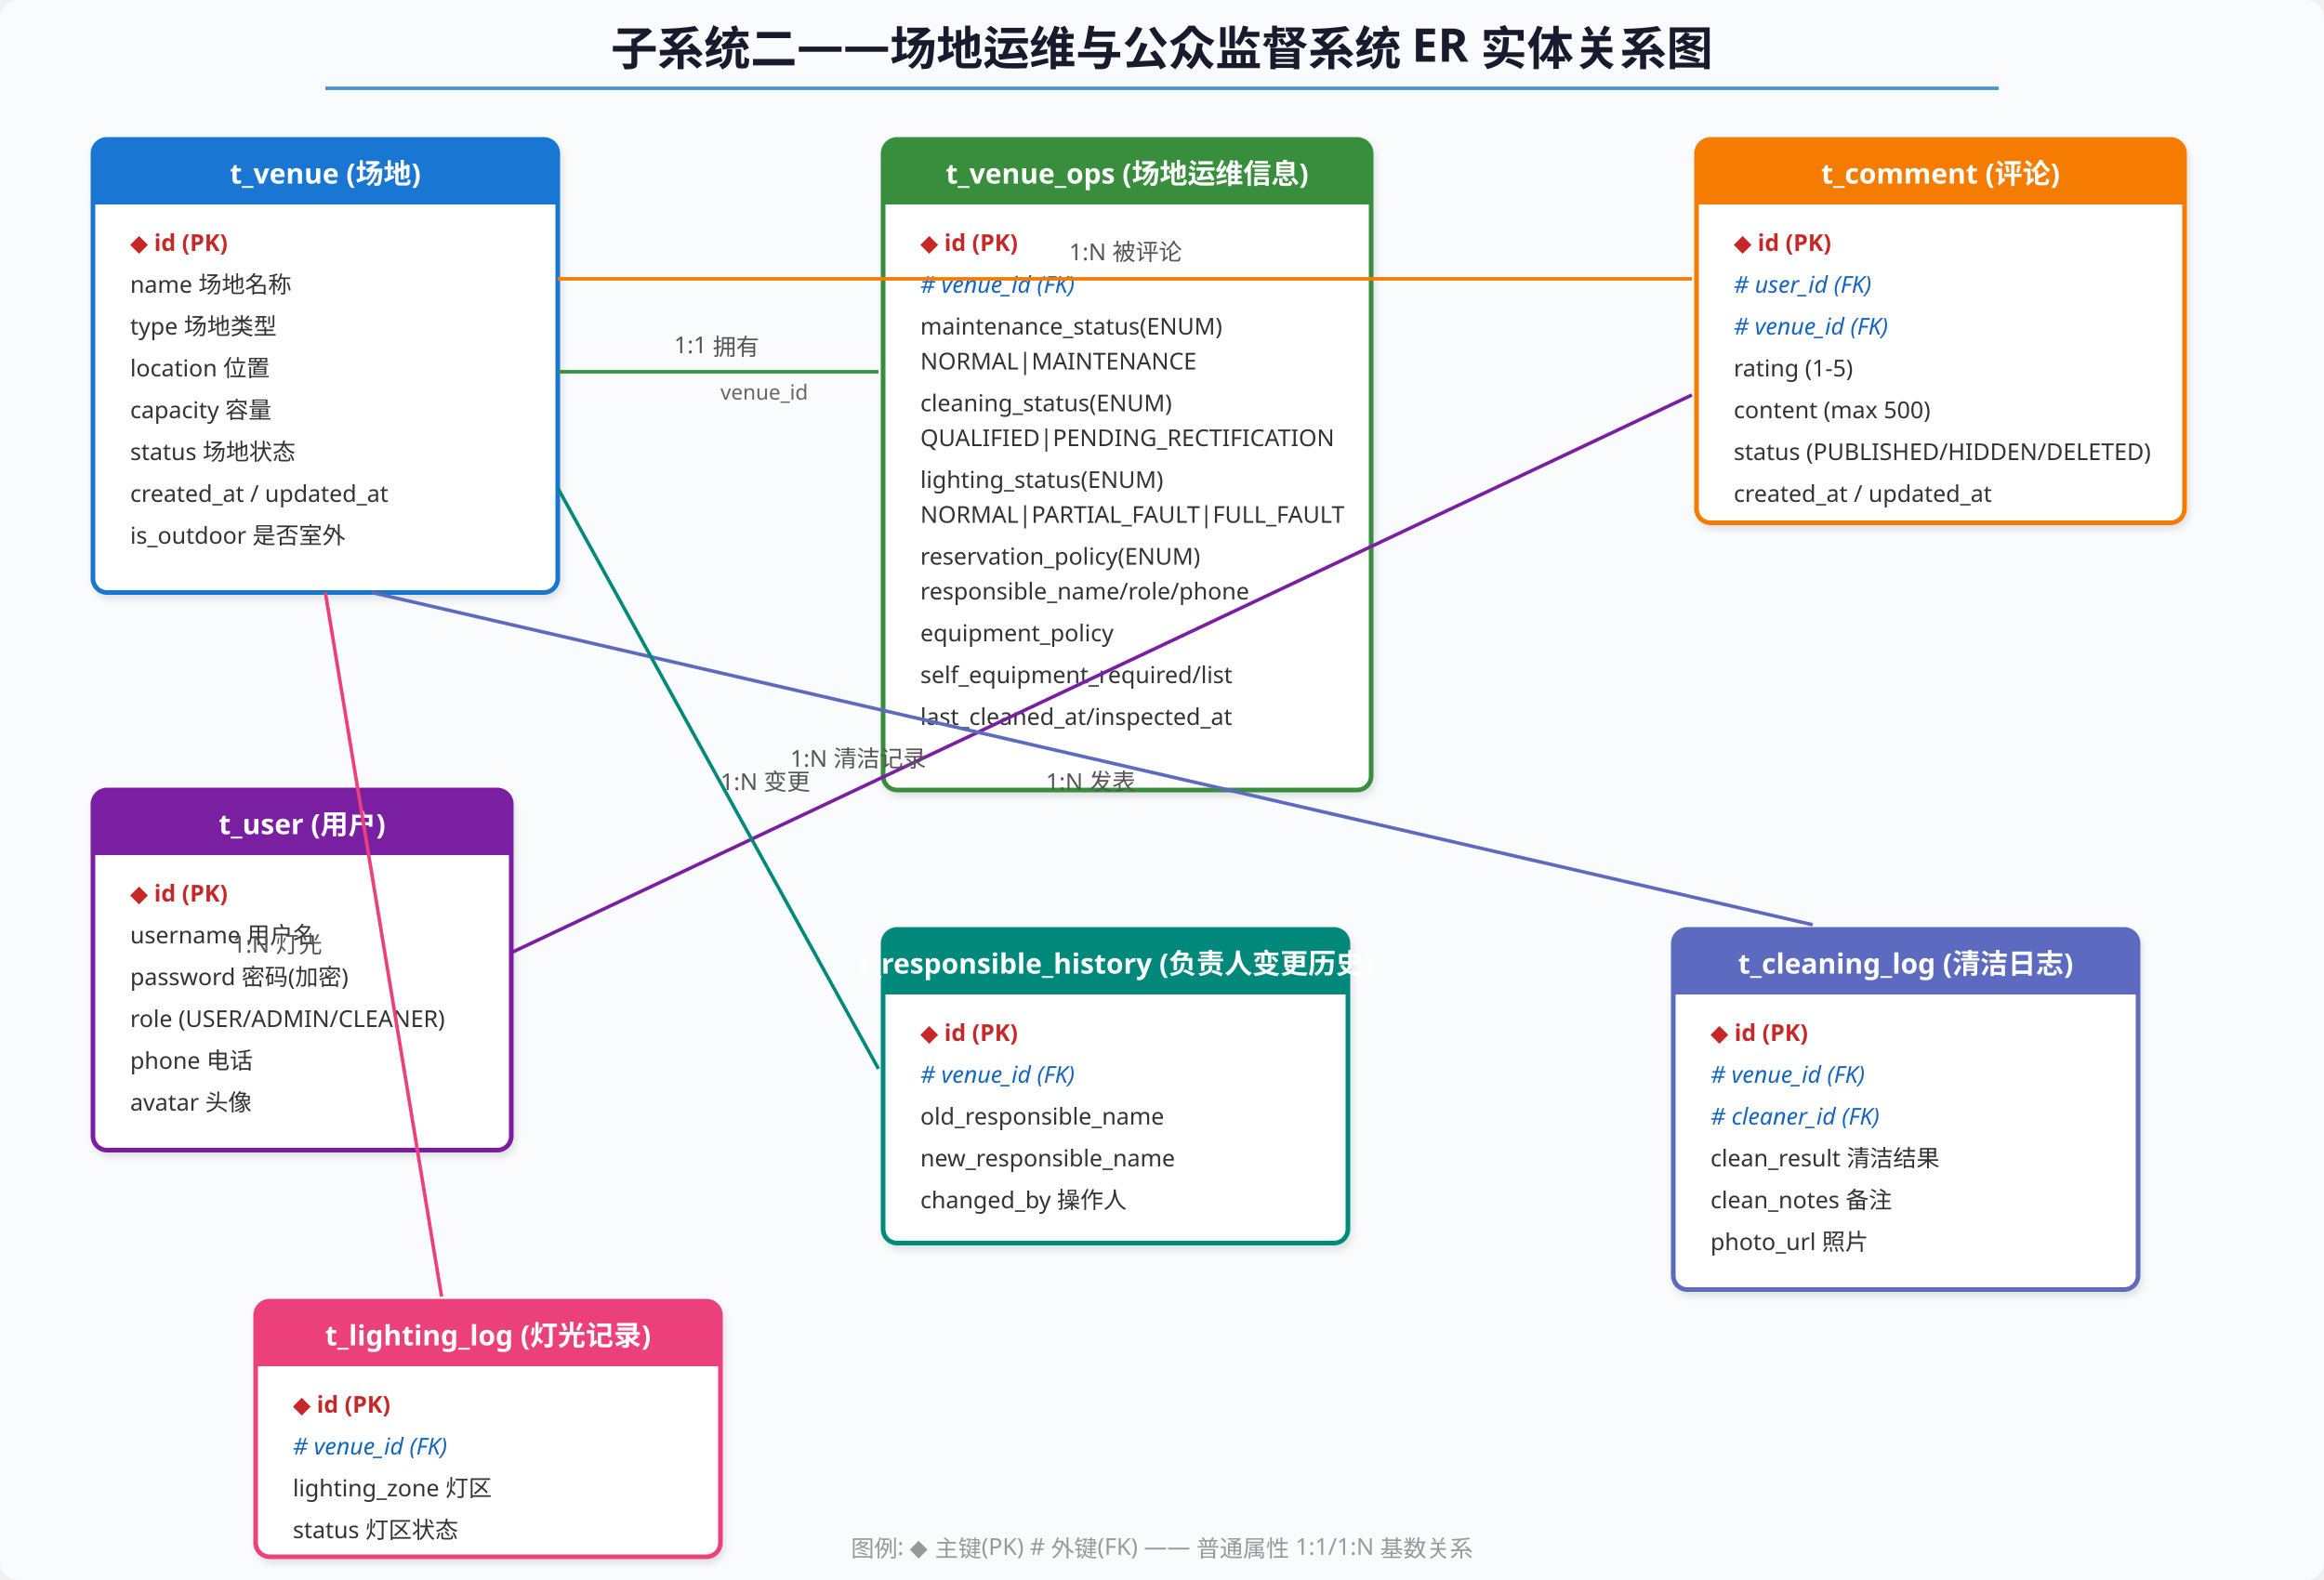
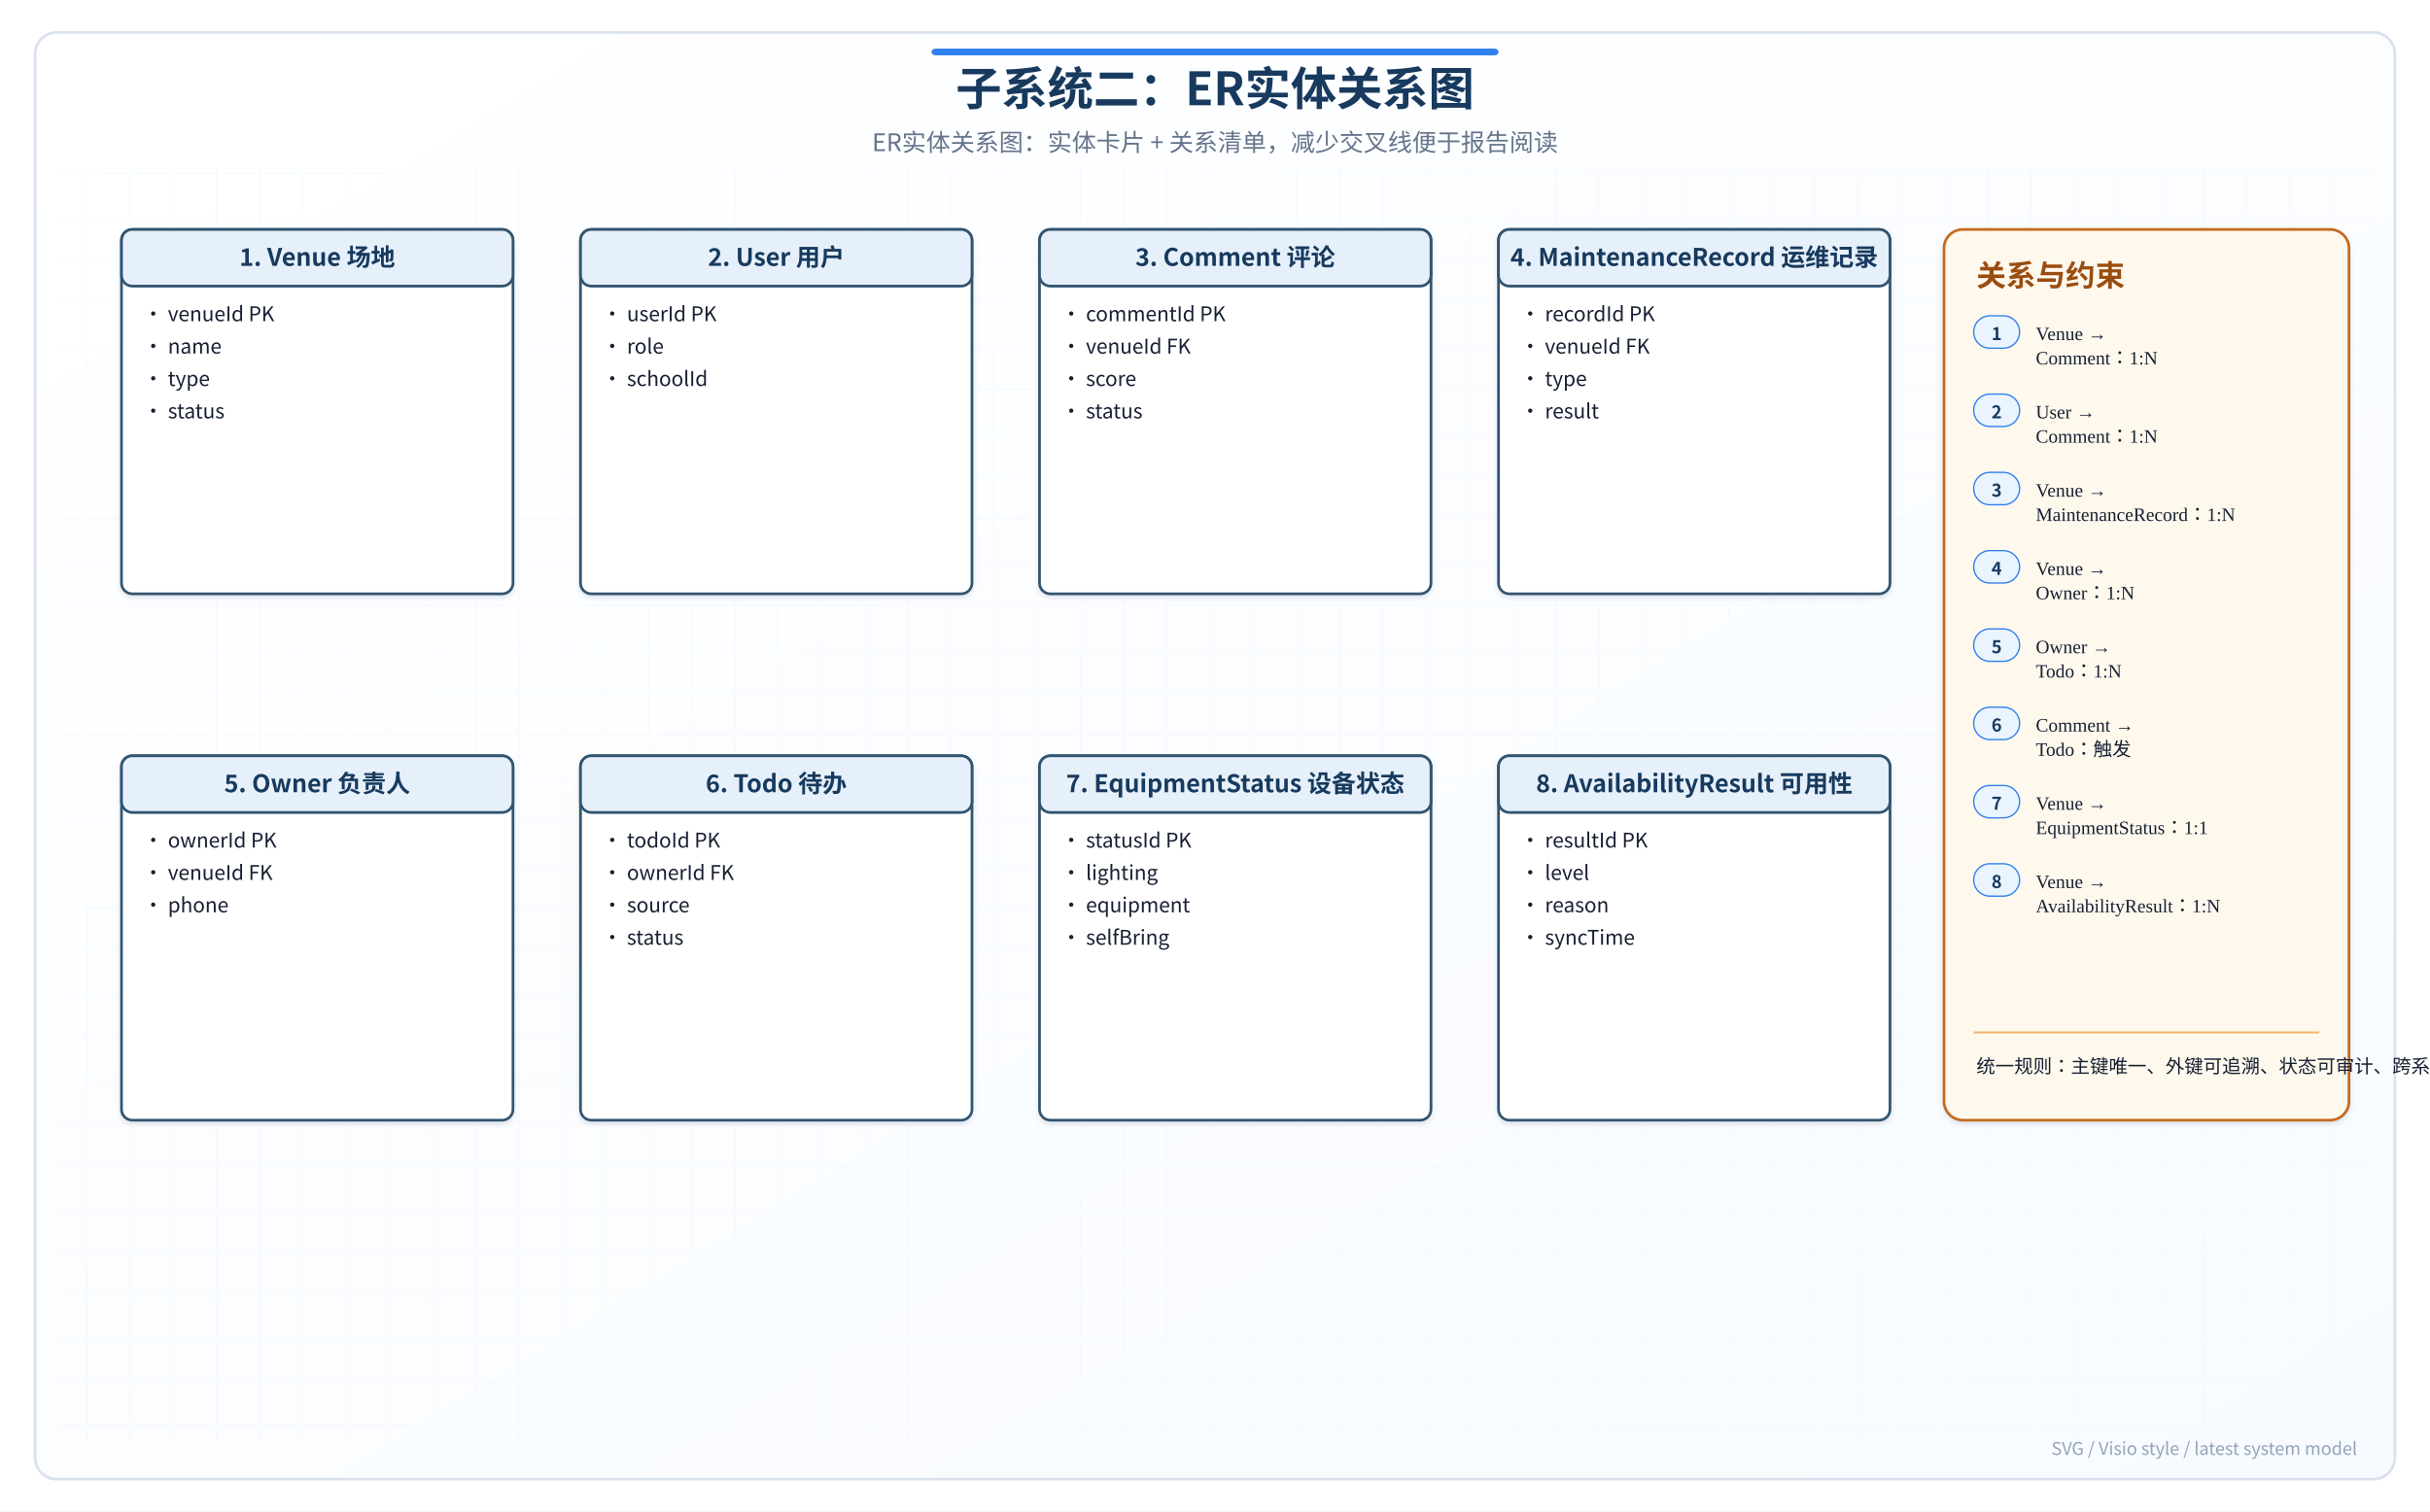
- <svg xmlns="http://www.w3.org/2000/svg" viewBox="0 0 1000 680" width="1000" height="680">
+ <svg xmlns="http://www.w3.org/2000/svg" width="1800" height="1120" viewBox="0 0 1800 1120">
  <defs>
-     <style>
-       text { font-family: "Microsoft YaHei", "SimHei", sans-serif; }
-       .title { font-size: 20px; font-weight: bold; fill: #1a1a2e; }
-       .entity-title { font-size: 12px; font-weight: bold; fill: #fff; }
-       .attr { font-size: 10px; fill: #333; }
-       .pk { font-size: 10px; fill: #C62828; font-weight: bold; }
-       .fk { font-size: 10px; fill: #1565C0; font-style: italic; }
-       .rel-label { font-size: 10px; fill: #555; }
-     </style>
-     <filter id="shadow">
-       <feDropShadow dx="1" dy="2" stdDeviation="1.5" flood-opacity="0.1" />
+     <linearGradient id="paper" x1="0" y1="0" x2="1" y2="1">
+       <stop offset="0" stop-color="#FFFFFF" />
+       <stop offset="1" stop-color="#F7FBFF" />
+     </linearGradient>
+     <pattern id="grid" width="32" height="32" patternUnits="userSpaceOnUse">
+       <path d="M32 0H0V32" fill="none" stroke="#EEF4FA" stroke-width="1" />
+     </pattern>
+     <marker id="arrow" markerWidth="12" markerHeight="12" refX="10" refY="6" orient="auto" markerUnits="strokeWidth">
+       <path d="M2,2 L10,6 L2,10 Z" fill="#375A7F" />
+     </marker>
+     <marker id="arrow-orange" markerWidth="12" markerHeight="12" refX="10" refY="6" orient="auto" markerUnits="strokeWidth">
+       <path d="M2,2 L10,6 L2,10 Z" fill="#C56A1A" />
+     </marker>
+     <filter id="shadow" x="-8%" y="-8%" width="116%" height="116%">
+       <feDropShadow dx="0" dy="2" stdDeviation="2" flood-color="#94A3B8" flood-opacity=".28" />
    </filter>
  </defs>
-   <rect width="1000" height="680" fill="#FAFBFC" rx="8" />
-   <text x="500" y="28" text-anchor="middle" class="title">子系统二——场地运维与公众监督系统 ER 实体关系图</text>
-   <line x1="140" y1="38" x2="860" y2="38" stroke="#4A90D9" stroke-width="1.5" />
-   <rect x="40" y="60" width="200" height="195" rx="6" fill="#fff" stroke="#1976D2" stroke-width="2" filter="url(#shadow)" />
-   <rect x="40" y="60" width="200" height="28" rx="6" fill="#1976D2" />
-   <rect x="40" y="78" width="200" height="10" fill="#1976D2" />
-   <text x="140" y="79" text-anchor="middle" class="entity-title">t_venue (场地)</text>
-   <text x="56" y="108" class="pk">◆ id (PK)</text>
-   <text x="56" y="126" class="attr">  name 场地名称</text>
-   <text x="56" y="144" class="attr">  type 场地类型</text>
-   <text x="56" y="162" class="attr">  location 位置</text>
-   <text x="56" y="180" class="attr">  capacity 容量</text>
-   <text x="56" y="198" class="attr">  status 场地状态</text>
-   <text x="56" y="216" class="attr">  created_at / updated_at</text>
-   <text x="56" y="234" class="attr">  is_outdoor 是否室外</text>
-   <rect x="380" y="60" width="210" height="280" rx="6" fill="#fff" stroke="#388E3C" stroke-width="2" filter="url(#shadow)" />
-   <rect x="380" y="60" width="210" height="28" rx="6" fill="#388E3C" />
-   <rect x="380" y="78" width="210" height="10" fill="#388E3C" />
-   <text x="485" y="79" text-anchor="middle" class="entity-title">t_venue_ops (场地运维信息)</text>
-   <text x="396" y="108" class="pk">◆ id (PK)</text>
-   <text x="396" y="126" class="fk"># venue_id (FK)</text>
-   <text x="396" y="144" class="attr">  maintenance_status(ENUM)</text>
-   <text x="396" y="159" class="attr">    NORMAL|MAINTENANCE</text>
-   <text x="396" y="177" class="attr">  cleaning_status(ENUM)</text>
-   <text x="396" y="192" class="attr">    QUALIFIED|PENDING_RECTIFICATION</text>
-   <text x="396" y="210" class="attr">  lighting_status(ENUM)</text>
-   <text x="396" y="225" class="attr">    NORMAL|PARTIAL_FAULT|FULL_FAULT</text>
-   <text x="396" y="243" class="attr">  reservation_policy(ENUM)</text>
-   <text x="396" y="258" class="attr">  responsible_name/role/phone</text>
-   <text x="396" y="276" class="attr">  equipment_policy</text>
-   <text x="396" y="294" class="attr">  self_equipment_required/list</text>
-   <text x="396" y="312" class="attr">  last_cleaned_at/inspected_at</text>
-   <rect x="730" y="60" width="210" height="165" rx="6" fill="#fff" stroke="#F57C00" stroke-width="2" filter="url(#shadow)" />
-   <rect x="730" y="60" width="210" height="28" rx="6" fill="#F57C00" />
-   <rect x="730" y="78" width="210" height="10" fill="#F57C00" />
-   <text x="835" y="79" text-anchor="middle" class="entity-title">t_comment (评论)</text>
-   <text x="746" y="108" class="pk">◆ id (PK)</text>
-   <text x="746" y="126" class="fk"># user_id (FK)</text>
-   <text x="746" y="144" class="fk"># venue_id (FK)</text>
-   <text x="746" y="162" class="attr">  rating (1-5)</text>
-   <text x="746" y="180" class="attr">  content (max 500)</text>
-   <text x="746" y="198" class="attr">  status (PUBLISHED/HIDDEN/DELETED)</text>
-   <text x="746" y="216" class="attr">  created_at / updated_at</text>
-   <rect x="40" y="340" width="180" height="155" rx="6" fill="#fff" stroke="#7B1FA2" stroke-width="2" filter="url(#shadow)" />
-   <rect x="40" y="340" width="180" height="28" rx="6" fill="#7B1FA2" />
-   <rect x="40" y="358" width="180" height="10" fill="#7B1FA2" />
-   <text x="130" y="359" text-anchor="middle" class="entity-title">t_user (用户)</text>
-   <text x="56" y="388" class="pk">◆ id (PK)</text>
-   <text x="56" y="406" class="attr">  username 用户名</text>
-   <text x="56" y="424" class="attr">  password 密码(加密)</text>
-   <text x="56" y="442" class="attr">  role (USER/ADMIN/CLEANER)</text>
-   <text x="56" y="460" class="attr">  phone 电话</text>
-   <text x="56" y="478" class="attr">  avatar 头像</text>
-   <rect x="380" y="400" width="200" height="135" rx="6" fill="#fff" stroke="#00897B" stroke-width="2" filter="url(#shadow)" />
-   <rect x="380" y="400" width="200" height="28" rx="6" fill="#00897B" />
-   <rect x="380" y="418" width="200" height="10" fill="#00897B" />
-   <text x="480" y="419" text-anchor="middle" class="entity-title">t_responsible_history (负责人变更历史)</text>
-   <text x="396" y="448" class="pk">◆ id (PK)</text>
-   <text x="396" y="466" class="fk"># venue_id (FK)</text>
-   <text x="396" y="484" class="attr">  old_responsible_name</text>
-   <text x="396" y="502" class="attr">  new_responsible_name</text>
-   <text x="396" y="520" class="attr">  changed_by 操作人</text>
-   <rect x="720" y="400" width="200" height="155" rx="6" fill="#fff" stroke="#5C6BC0" stroke-width="2" filter="url(#shadow)" />
-   <rect x="720" y="400" width="200" height="28" rx="6" fill="#5C6BC0" />
-   <rect x="720" y="418" width="200" height="10" fill="#5C6BC0" />
-   <text x="820" y="419" text-anchor="middle" class="entity-title">t_cleaning_log (清洁日志)</text>
-   <text x="736" y="448" class="pk">◆ id (PK)</text>
-   <text x="736" y="466" class="fk"># venue_id (FK)</text>
-   <text x="736" y="484" class="fk"># cleaner_id (FK)</text>
-   <text x="736" y="502" class="attr">  clean_result 清洁结果</text>
-   <text x="736" y="520" class="attr">  clean_notes 备注</text>
-   <text x="736" y="538" class="attr">  photo_url 照片</text>
-   <rect x="110" y="560" width="200" height="110" rx="6" fill="#fff" stroke="#EC407A" stroke-width="2" filter="url(#shadow)" />
-   <rect x="110" y="560" width="200" height="28" rx="6" fill="#EC407A" />
-   <rect x="110" y="578" width="200" height="10" fill="#EC407A" />
-   <text x="210" y="579" text-anchor="middle" class="entity-title">t_lighting_log (灯光记录)</text>
-   <text x="126" y="608" class="pk">◆ id (PK)</text>
-   <text x="126" y="626" class="fk"># venue_id (FK)</text>
-   <text x="126" y="644" class="attr">  lighting_zone 灯区</text>
-   <text x="126" y="662" class="attr">  status 灯区状态</text>
-   <line x1="240" y1="160" x2="378" y2="160" stroke="#388E3C" stroke-width="1.5" />
-   <text x="290" y="152" class="rel-label">1:1 拥有</text>
-   <text x="310" y="172" font-size="9" fill="#666">venue_id</text>
-   <line x1="240" y1="120" x2="728" y2="120" stroke="#F57C00" stroke-width="1.5" />
-   <text x="460" y="112" class="rel-label">1:N 被评论</text>
-   <line x1="220" y1="410" x2="728" y2="170" stroke="#7B1FA2" stroke-width="1.5" />
-   <text x="450" y="340" class="rel-label">1:N 发表</text>
-   <line x1="160" y1="255" x2="780" y2="398" stroke="#5C6BC0" stroke-width="1.5" />
-   <text x="340" y="330" class="rel-label">1:N 清洁记录</text>
-   <line x1="140" y1="255" x2="190" y2="558" stroke="#EC407A" stroke-width="1.5" />
-   <text x="100" y="410" class="rel-label">1:N 灯光</text>
-   <line x1="240" y1="210" x2="378" y2="460" stroke="#00897B" stroke-width="1.5" />
-   <text x="310" y="340" class="rel-label">1:N 变更</text>
-   <text x="500" y="670" text-anchor="middle" font-size="10" fill="#999">图例: ◆ 主键(PK)   # 外键(FK)   —— 普通属性   1:1/1:N 基数关系</text>
+   <rect x="0" y="0" width="1800" height="1120" fill="#FFFFFF" />
+   <rect x="26" y="24" width="1748" height="1072" rx="16" fill="url(#paper)" stroke="#D9E2EC" stroke-width="2" />
+   <rect x="42" y="124" width="1716" height="944" fill="url(#grid)" opacity=".55" />
+   <rect x="690" y="36" width="420" height="5" rx="3" fill="#2F80ED" />
+   <text x="900" y="78" text-anchor="middle" font-family="Microsoft YaHei,SimHei,Noto Sans CJK SC,Arial,sans-serif" font-size="34" font-weight="700" fill="#173A5E">子系统二：ER实体关系图</text>
+   <text x="900" y="112" text-anchor="middle" font-family="Microsoft YaHei,SimHei,Noto Sans CJK SC,Arial,sans-serif" font-size="18" fill="#64748B">ER实体关系图：实体卡片 + 关系清单，减少交叉线便于报告阅读</text>
+   <rect x="90" y="170" width="290" height="270" rx="8" fill="#FFFFFF" stroke="#31546F" stroke-width="2" filter="url(#shadow)" />
+   <rect x="90" y="170" width="290" height="42" rx="8" fill="#E6F0FA" stroke="#31546F" stroke-width="2" />
+   <text x="235" y="197" text-anchor="middle" font-family="Microsoft YaHei,SimHei,Noto Sans CJK SC,Arial,sans-serif" font-size="18" font-weight="700" fill="#173A5E">1. Venue 场地</text>
+   <text x="106" y="238" font-family="Microsoft YaHei,SimHei,Noto Sans CJK SC,Arial,sans-serif" font-size="15" fill="#172033">• venueId PK</text>
+   <text x="106" y="262" font-family="Microsoft YaHei,SimHei,Noto Sans CJK SC,Arial,sans-serif" font-size="15" fill="#172033">• name</text>
+   <text x="106" y="286" font-family="Microsoft YaHei,SimHei,Noto Sans CJK SC,Arial,sans-serif" font-size="15" fill="#172033">• type</text>
+   <text x="106" y="310" font-family="Microsoft YaHei,SimHei,Noto Sans CJK SC,Arial,sans-serif" font-size="15" fill="#172033">• status</text>
+   <rect x="430" y="170" width="290" height="270" rx="8" fill="#FFFFFF" stroke="#31546F" stroke-width="2" filter="url(#shadow)" />
+   <rect x="430" y="170" width="290" height="42" rx="8" fill="#E6F0FA" stroke="#31546F" stroke-width="2" />
+   <text x="575" y="197" text-anchor="middle" font-family="Microsoft YaHei,SimHei,Noto Sans CJK SC,Arial,sans-serif" font-size="18" font-weight="700" fill="#173A5E">2. User 用户</text>
+   <text x="446" y="238" font-family="Microsoft YaHei,SimHei,Noto Sans CJK SC,Arial,sans-serif" font-size="15" fill="#172033">• userId PK</text>
+   <text x="446" y="262" font-family="Microsoft YaHei,SimHei,Noto Sans CJK SC,Arial,sans-serif" font-size="15" fill="#172033">• role</text>
+   <text x="446" y="286" font-family="Microsoft YaHei,SimHei,Noto Sans CJK SC,Arial,sans-serif" font-size="15" fill="#172033">• schoolId</text>
+   <rect x="770" y="170" width="290" height="270" rx="8" fill="#FFFFFF" stroke="#31546F" stroke-width="2" filter="url(#shadow)" />
+   <rect x="770" y="170" width="290" height="42" rx="8" fill="#E6F0FA" stroke="#31546F" stroke-width="2" />
+   <text x="915" y="197" text-anchor="middle" font-family="Microsoft YaHei,SimHei,Noto Sans CJK SC,Arial,sans-serif" font-size="18" font-weight="700" fill="#173A5E">3. Comment 评论</text>
+   <text x="786" y="238" font-family="Microsoft YaHei,SimHei,Noto Sans CJK SC,Arial,sans-serif" font-size="15" fill="#172033">• commentId PK</text>
+   <text x="786" y="262" font-family="Microsoft YaHei,SimHei,Noto Sans CJK SC,Arial,sans-serif" font-size="15" fill="#172033">• venueId FK</text>
+   <text x="786" y="286" font-family="Microsoft YaHei,SimHei,Noto Sans CJK SC,Arial,sans-serif" font-size="15" fill="#172033">• score</text>
+   <text x="786" y="310" font-family="Microsoft YaHei,SimHei,Noto Sans CJK SC,Arial,sans-serif" font-size="15" fill="#172033">• status</text>
+   <rect x="1110" y="170" width="290" height="270" rx="8" fill="#FFFFFF" stroke="#31546F" stroke-width="2" filter="url(#shadow)" />
+   <rect x="1110" y="170" width="290" height="42" rx="8" fill="#E6F0FA" stroke="#31546F" stroke-width="2" />
+   <text x="1255" y="197" text-anchor="middle" font-family="Microsoft YaHei,SimHei,Noto Sans CJK SC,Arial,sans-serif" font-size="18" font-weight="700" fill="#173A5E">4. MaintenanceRecord 运维记录</text>
+   <text x="1126" y="238" font-family="Microsoft YaHei,SimHei,Noto Sans CJK SC,Arial,sans-serif" font-size="15" fill="#172033">• recordId PK</text>
+   <text x="1126" y="262" font-family="Microsoft YaHei,SimHei,Noto Sans CJK SC,Arial,sans-serif" font-size="15" fill="#172033">• venueId FK</text>
+   <text x="1126" y="286" font-family="Microsoft YaHei,SimHei,Noto Sans CJK SC,Arial,sans-serif" font-size="15" fill="#172033">• type</text>
+   <text x="1126" y="310" font-family="Microsoft YaHei,SimHei,Noto Sans CJK SC,Arial,sans-serif" font-size="15" fill="#172033">• result</text>
+   <rect x="90" y="560" width="290" height="270" rx="8" fill="#FFFFFF" stroke="#31546F" stroke-width="2" filter="url(#shadow)" />
+   <rect x="90" y="560" width="290" height="42" rx="8" fill="#E6F0FA" stroke="#31546F" stroke-width="2" />
+   <text x="235" y="587" text-anchor="middle" font-family="Microsoft YaHei,SimHei,Noto Sans CJK SC,Arial,sans-serif" font-size="18" font-weight="700" fill="#173A5E">5. Owner 负责人</text>
+   <text x="106" y="628" font-family="Microsoft YaHei,SimHei,Noto Sans CJK SC,Arial,sans-serif" font-size="15" fill="#172033">• ownerId PK</text>
+   <text x="106" y="652" font-family="Microsoft YaHei,SimHei,Noto Sans CJK SC,Arial,sans-serif" font-size="15" fill="#172033">• venueId FK</text>
+   <text x="106" y="676" font-family="Microsoft YaHei,SimHei,Noto Sans CJK SC,Arial,sans-serif" font-size="15" fill="#172033">• phone</text>
+   <rect x="430" y="560" width="290" height="270" rx="8" fill="#FFFFFF" stroke="#31546F" stroke-width="2" filter="url(#shadow)" />
+   <rect x="430" y="560" width="290" height="42" rx="8" fill="#E6F0FA" stroke="#31546F" stroke-width="2" />
+   <text x="575" y="587" text-anchor="middle" font-family="Microsoft YaHei,SimHei,Noto Sans CJK SC,Arial,sans-serif" font-size="18" font-weight="700" fill="#173A5E">6. Todo 待办</text>
+   <text x="446" y="628" font-family="Microsoft YaHei,SimHei,Noto Sans CJK SC,Arial,sans-serif" font-size="15" fill="#172033">• todoId PK</text>
+   <text x="446" y="652" font-family="Microsoft YaHei,SimHei,Noto Sans CJK SC,Arial,sans-serif" font-size="15" fill="#172033">• ownerId FK</text>
+   <text x="446" y="676" font-family="Microsoft YaHei,SimHei,Noto Sans CJK SC,Arial,sans-serif" font-size="15" fill="#172033">• source</text>
+   <text x="446" y="700" font-family="Microsoft YaHei,SimHei,Noto Sans CJK SC,Arial,sans-serif" font-size="15" fill="#172033">• status</text>
+   <rect x="770" y="560" width="290" height="270" rx="8" fill="#FFFFFF" stroke="#31546F" stroke-width="2" filter="url(#shadow)" />
+   <rect x="770" y="560" width="290" height="42" rx="8" fill="#E6F0FA" stroke="#31546F" stroke-width="2" />
+   <text x="915" y="587" text-anchor="middle" font-family="Microsoft YaHei,SimHei,Noto Sans CJK SC,Arial,sans-serif" font-size="18" font-weight="700" fill="#173A5E">7. EquipmentStatus 设备状态</text>
+   <text x="786" y="628" font-family="Microsoft YaHei,SimHei,Noto Sans CJK SC,Arial,sans-serif" font-size="15" fill="#172033">• statusId PK</text>
+   <text x="786" y="652" font-family="Microsoft YaHei,SimHei,Noto Sans CJK SC,Arial,sans-serif" font-size="15" fill="#172033">• lighting</text>
+   <text x="786" y="676" font-family="Microsoft YaHei,SimHei,Noto Sans CJK SC,Arial,sans-serif" font-size="15" fill="#172033">• equipment</text>
+   <text x="786" y="700" font-family="Microsoft YaHei,SimHei,Noto Sans CJK SC,Arial,sans-serif" font-size="15" fill="#172033">• selfBring</text>
+   <rect x="1110" y="560" width="290" height="270" rx="8" fill="#FFFFFF" stroke="#31546F" stroke-width="2" filter="url(#shadow)" />
+   <rect x="1110" y="560" width="290" height="42" rx="8" fill="#E6F0FA" stroke="#31546F" stroke-width="2" />
+   <text x="1255" y="587" text-anchor="middle" font-family="Microsoft YaHei,SimHei,Noto Sans CJK SC,Arial,sans-serif" font-size="18" font-weight="700" fill="#173A5E">8. AvailabilityResult 可用性</text>
+   <text x="1126" y="628" font-family="Microsoft YaHei,SimHei,Noto Sans CJK SC,Arial,sans-serif" font-size="15" fill="#172033">• resultId PK</text>
+   <text x="1126" y="652" font-family="Microsoft YaHei,SimHei,Noto Sans CJK SC,Arial,sans-serif" font-size="15" fill="#172033">• level</text>
+   <text x="1126" y="676" font-family="Microsoft YaHei,SimHei,Noto Sans CJK SC,Arial,sans-serif" font-size="15" fill="#172033">• reason</text>
+   <text x="1126" y="700" font-family="Microsoft YaHei,SimHei,Noto Sans CJK SC,Arial,sans-serif" font-size="15" fill="#172033">• syncTime</text>
+   <rect x="1440" y="170" width="300" height="660" rx="14" fill="#FFF8ED" stroke="#C56A1A" stroke-width="2" filter="url(#shadow)" />
+   <text x="1464" y="212" font-family="Microsoft YaHei,SimHei,Noto Sans CJK SC,Arial,sans-serif" font-size="22" font-weight="700" fill="#9A4D10">关系与约束</text>
+   <rect x="1462" y="234" width="34" height="24" rx="12" fill="#EAF4FF" stroke="#2F80ED" />
+   <text x="1479" y="252" text-anchor="middle" font-family="Microsoft YaHei,SimHei,Noto Sans CJK SC,Arial,sans-serif" font-size="13" font-weight="700" fill="#173A5E">1</text>
+   <text x="1508" y="252" font-size="14" font-weight="400" fill="#172033">
+     <tspan x="1508" dy="0">Venue →</tspan>
+     <tspan x="1508" dy="18">Comment：1:N</tspan>
+   </text>
+   <rect x="1462" y="292" width="34" height="24" rx="12" fill="#EAF4FF" stroke="#2F80ED" />
+   <text x="1479" y="310" text-anchor="middle" font-family="Microsoft YaHei,SimHei,Noto Sans CJK SC,Arial,sans-serif" font-size="13" font-weight="700" fill="#173A5E">2</text>
+   <text x="1508" y="310" font-size="14" font-weight="400" fill="#172033">
+     <tspan x="1508" dy="0">User →</tspan>
+     <tspan x="1508" dy="18">Comment：1:N</tspan>
+   </text>
+   <rect x="1462" y="350" width="34" height="24" rx="12" fill="#EAF4FF" stroke="#2F80ED" />
+   <text x="1479" y="368" text-anchor="middle" font-family="Microsoft YaHei,SimHei,Noto Sans CJK SC,Arial,sans-serif" font-size="13" font-weight="700" fill="#173A5E">3</text>
+   <text x="1508" y="368" font-size="14" font-weight="400" fill="#172033">
+     <tspan x="1508" dy="0">Venue →</tspan>
+     <tspan x="1508" dy="18">MaintenanceRecord：1:N</tspan>
+   </text>
+   <rect x="1462" y="408" width="34" height="24" rx="12" fill="#EAF4FF" stroke="#2F80ED" />
+   <text x="1479" y="426" text-anchor="middle" font-family="Microsoft YaHei,SimHei,Noto Sans CJK SC,Arial,sans-serif" font-size="13" font-weight="700" fill="#173A5E">4</text>
+   <text x="1508" y="426" font-size="14" font-weight="400" fill="#172033">
+     <tspan x="1508" dy="0">Venue →</tspan>
+     <tspan x="1508" dy="18">Owner：1:N</tspan>
+   </text>
+   <rect x="1462" y="466" width="34" height="24" rx="12" fill="#EAF4FF" stroke="#2F80ED" />
+   <text x="1479" y="484" text-anchor="middle" font-family="Microsoft YaHei,SimHei,Noto Sans CJK SC,Arial,sans-serif" font-size="13" font-weight="700" fill="#173A5E">5</text>
+   <text x="1508" y="484" font-size="14" font-weight="400" fill="#172033">
+     <tspan x="1508" dy="0">Owner →</tspan>
+     <tspan x="1508" dy="18">Todo：1:N</tspan>
+   </text>
+   <rect x="1462" y="524" width="34" height="24" rx="12" fill="#EAF4FF" stroke="#2F80ED" />
+   <text x="1479" y="542" text-anchor="middle" font-family="Microsoft YaHei,SimHei,Noto Sans CJK SC,Arial,sans-serif" font-size="13" font-weight="700" fill="#173A5E">6</text>
+   <text x="1508" y="542" font-size="14" font-weight="400" fill="#172033">
+     <tspan x="1508" dy="0">Comment →</tspan>
+     <tspan x="1508" dy="18">Todo：触发</tspan>
+   </text>
+   <rect x="1462" y="582" width="34" height="24" rx="12" fill="#EAF4FF" stroke="#2F80ED" />
+   <text x="1479" y="600" text-anchor="middle" font-family="Microsoft YaHei,SimHei,Noto Sans CJK SC,Arial,sans-serif" font-size="13" font-weight="700" fill="#173A5E">7</text>
+   <text x="1508" y="600" font-size="14" font-weight="400" fill="#172033">
+     <tspan x="1508" dy="0">Venue →</tspan>
+     <tspan x="1508" dy="18">EquipmentStatus：1:1</tspan>
+   </text>
+   <rect x="1462" y="640" width="34" height="24" rx="12" fill="#EAF4FF" stroke="#2F80ED" />
+   <text x="1479" y="658" text-anchor="middle" font-family="Microsoft YaHei,SimHei,Noto Sans CJK SC,Arial,sans-serif" font-size="13" font-weight="700" fill="#173A5E">8</text>
+   <text x="1508" y="658" font-size="14" font-weight="400" fill="#172033">
+     <tspan x="1508" dy="0">Venue →</tspan>
+     <tspan x="1508" dy="18">AvailabilityResult：1:N</tspan>
+   </text>
+   <line x1="1462" y1="765" x2="1718" y2="765" stroke="#F1B56D" stroke-width="1.5" />
+   <text x="1464" y="795" font-size="14" font-weight="400" fill="#172033">
+     <tspan x="1464" dy="0">统一规则：主键唯一、外键可追溯、状态可审计、跨系统接口稳定、业务规则可验证。</tspan>
+   </text>
+   <text x="1746" y="1078" text-anchor="end" font-family="Microsoft YaHei,SimHei,Noto Sans CJK SC,Arial,sans-serif" font-size="13" fill="#94A3B8">SVG / Visio style / latest system model</text>
</svg>
